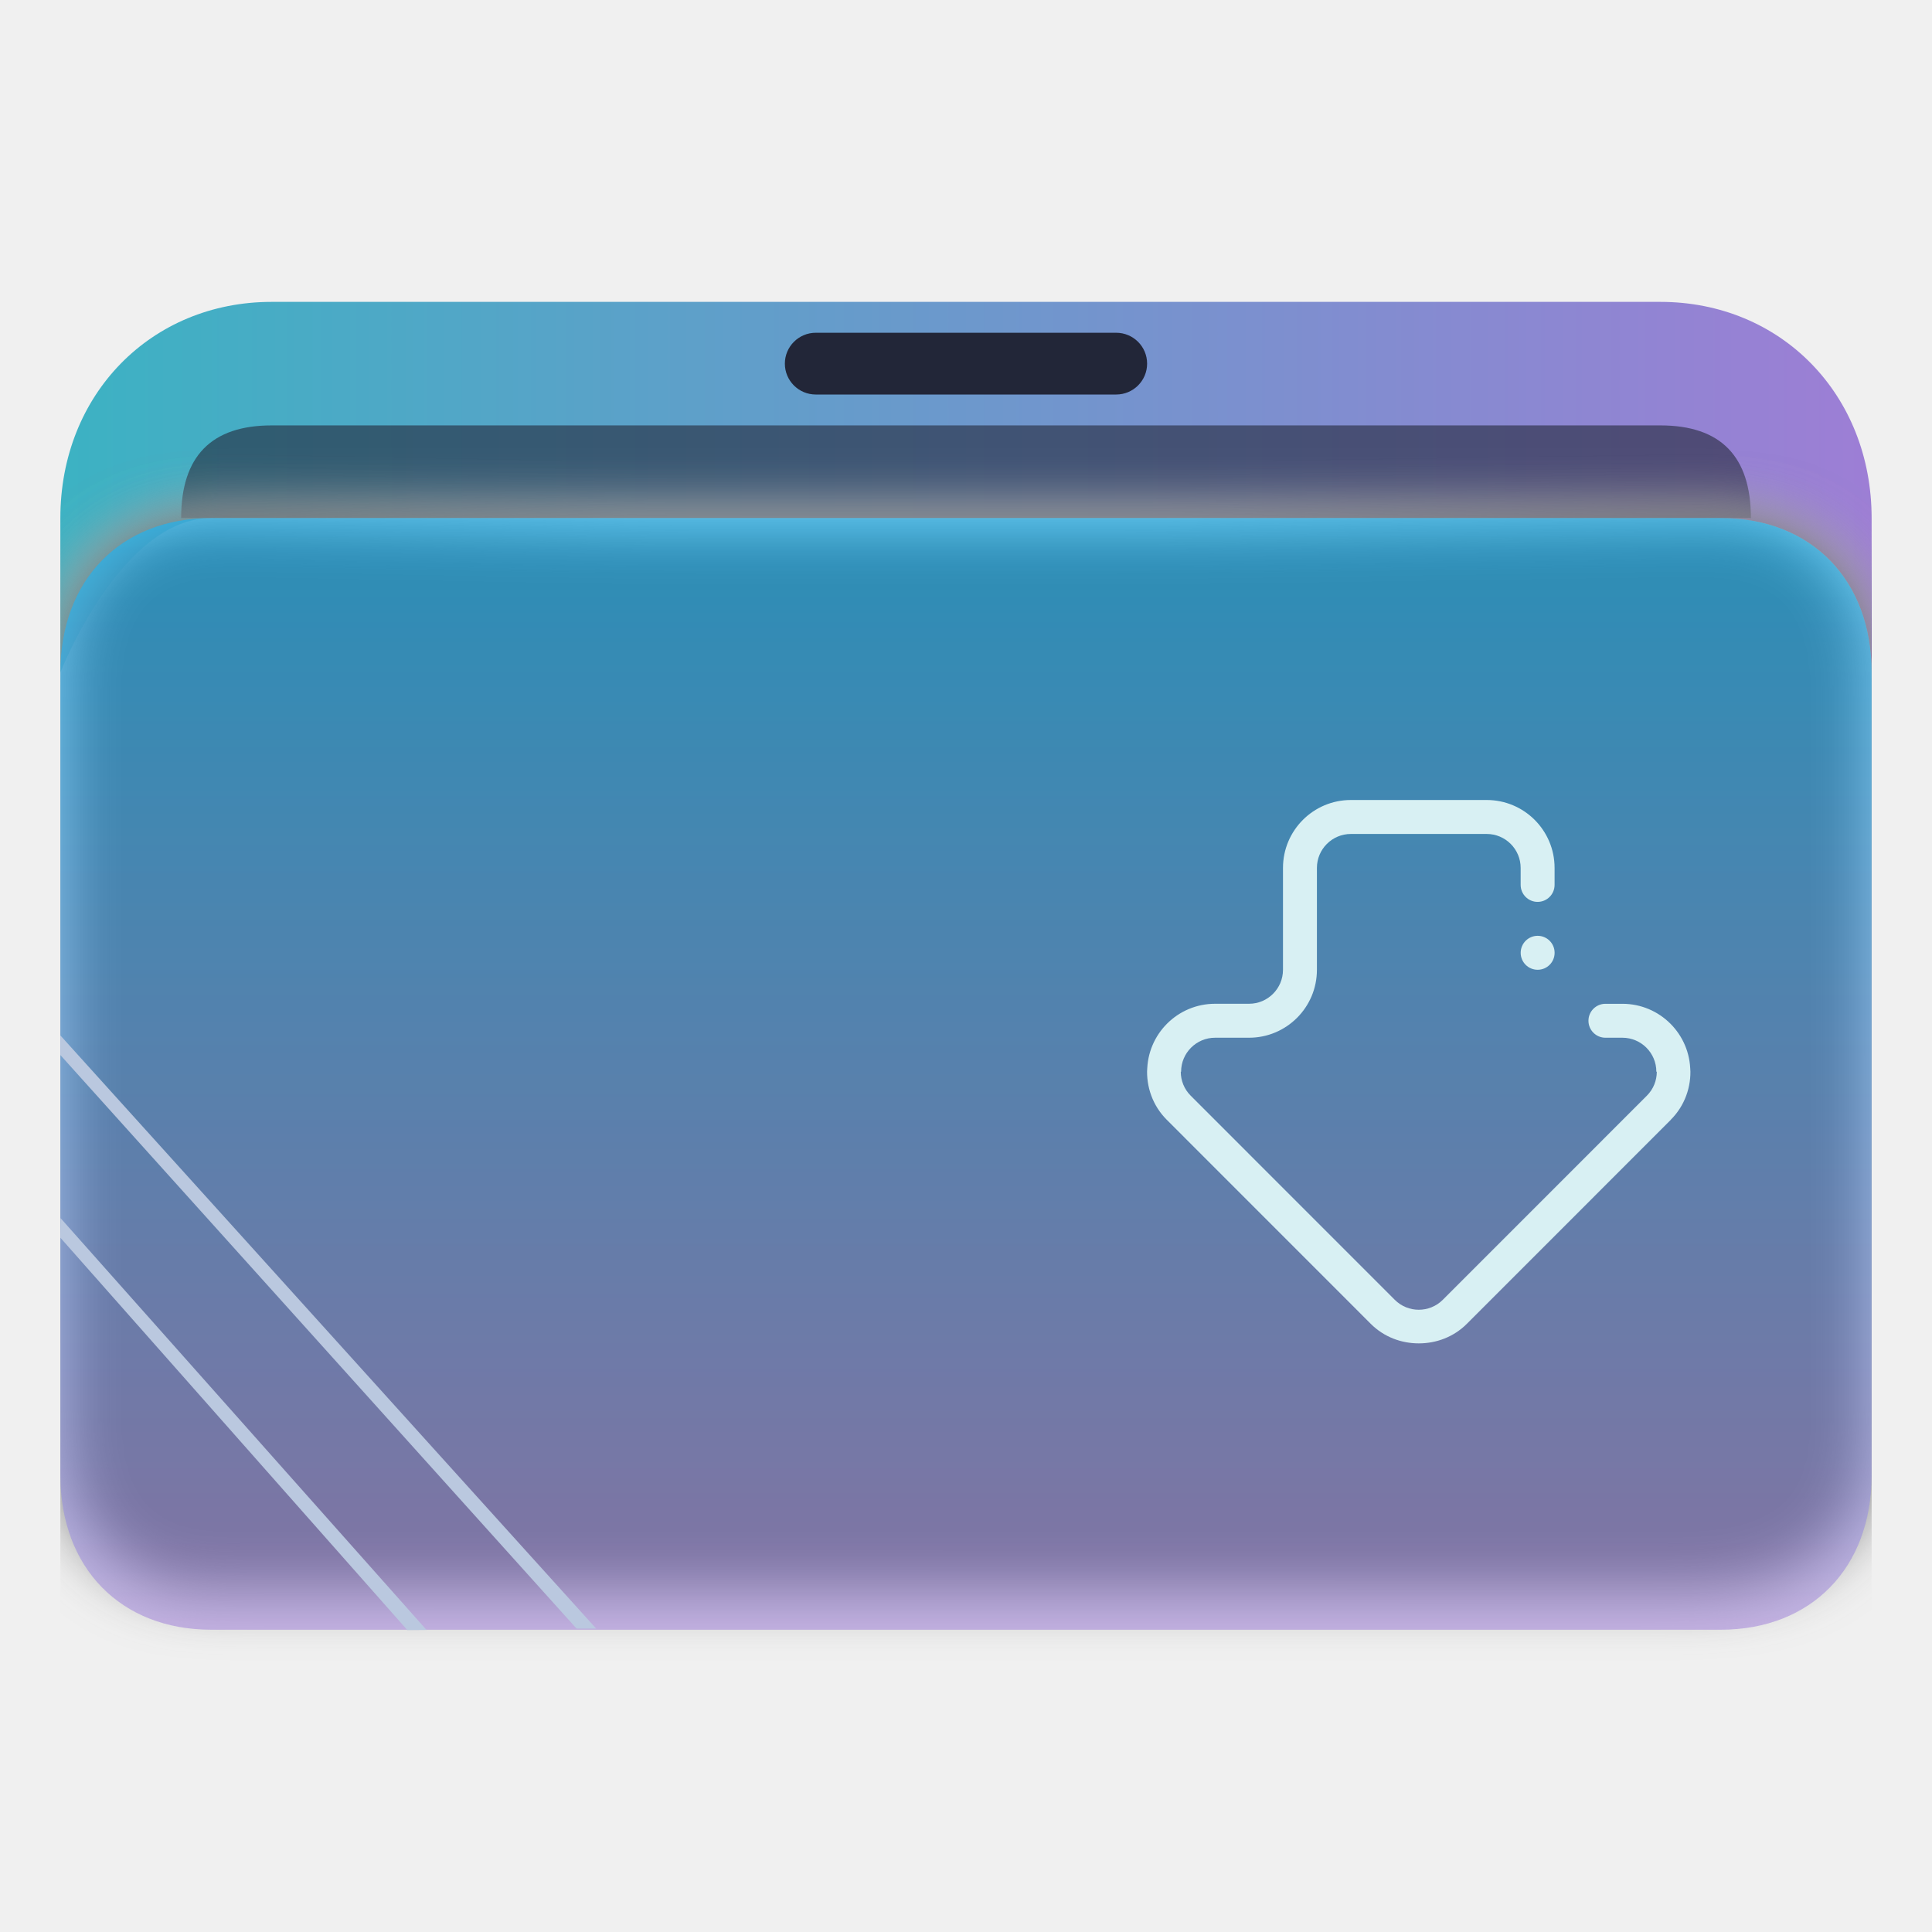
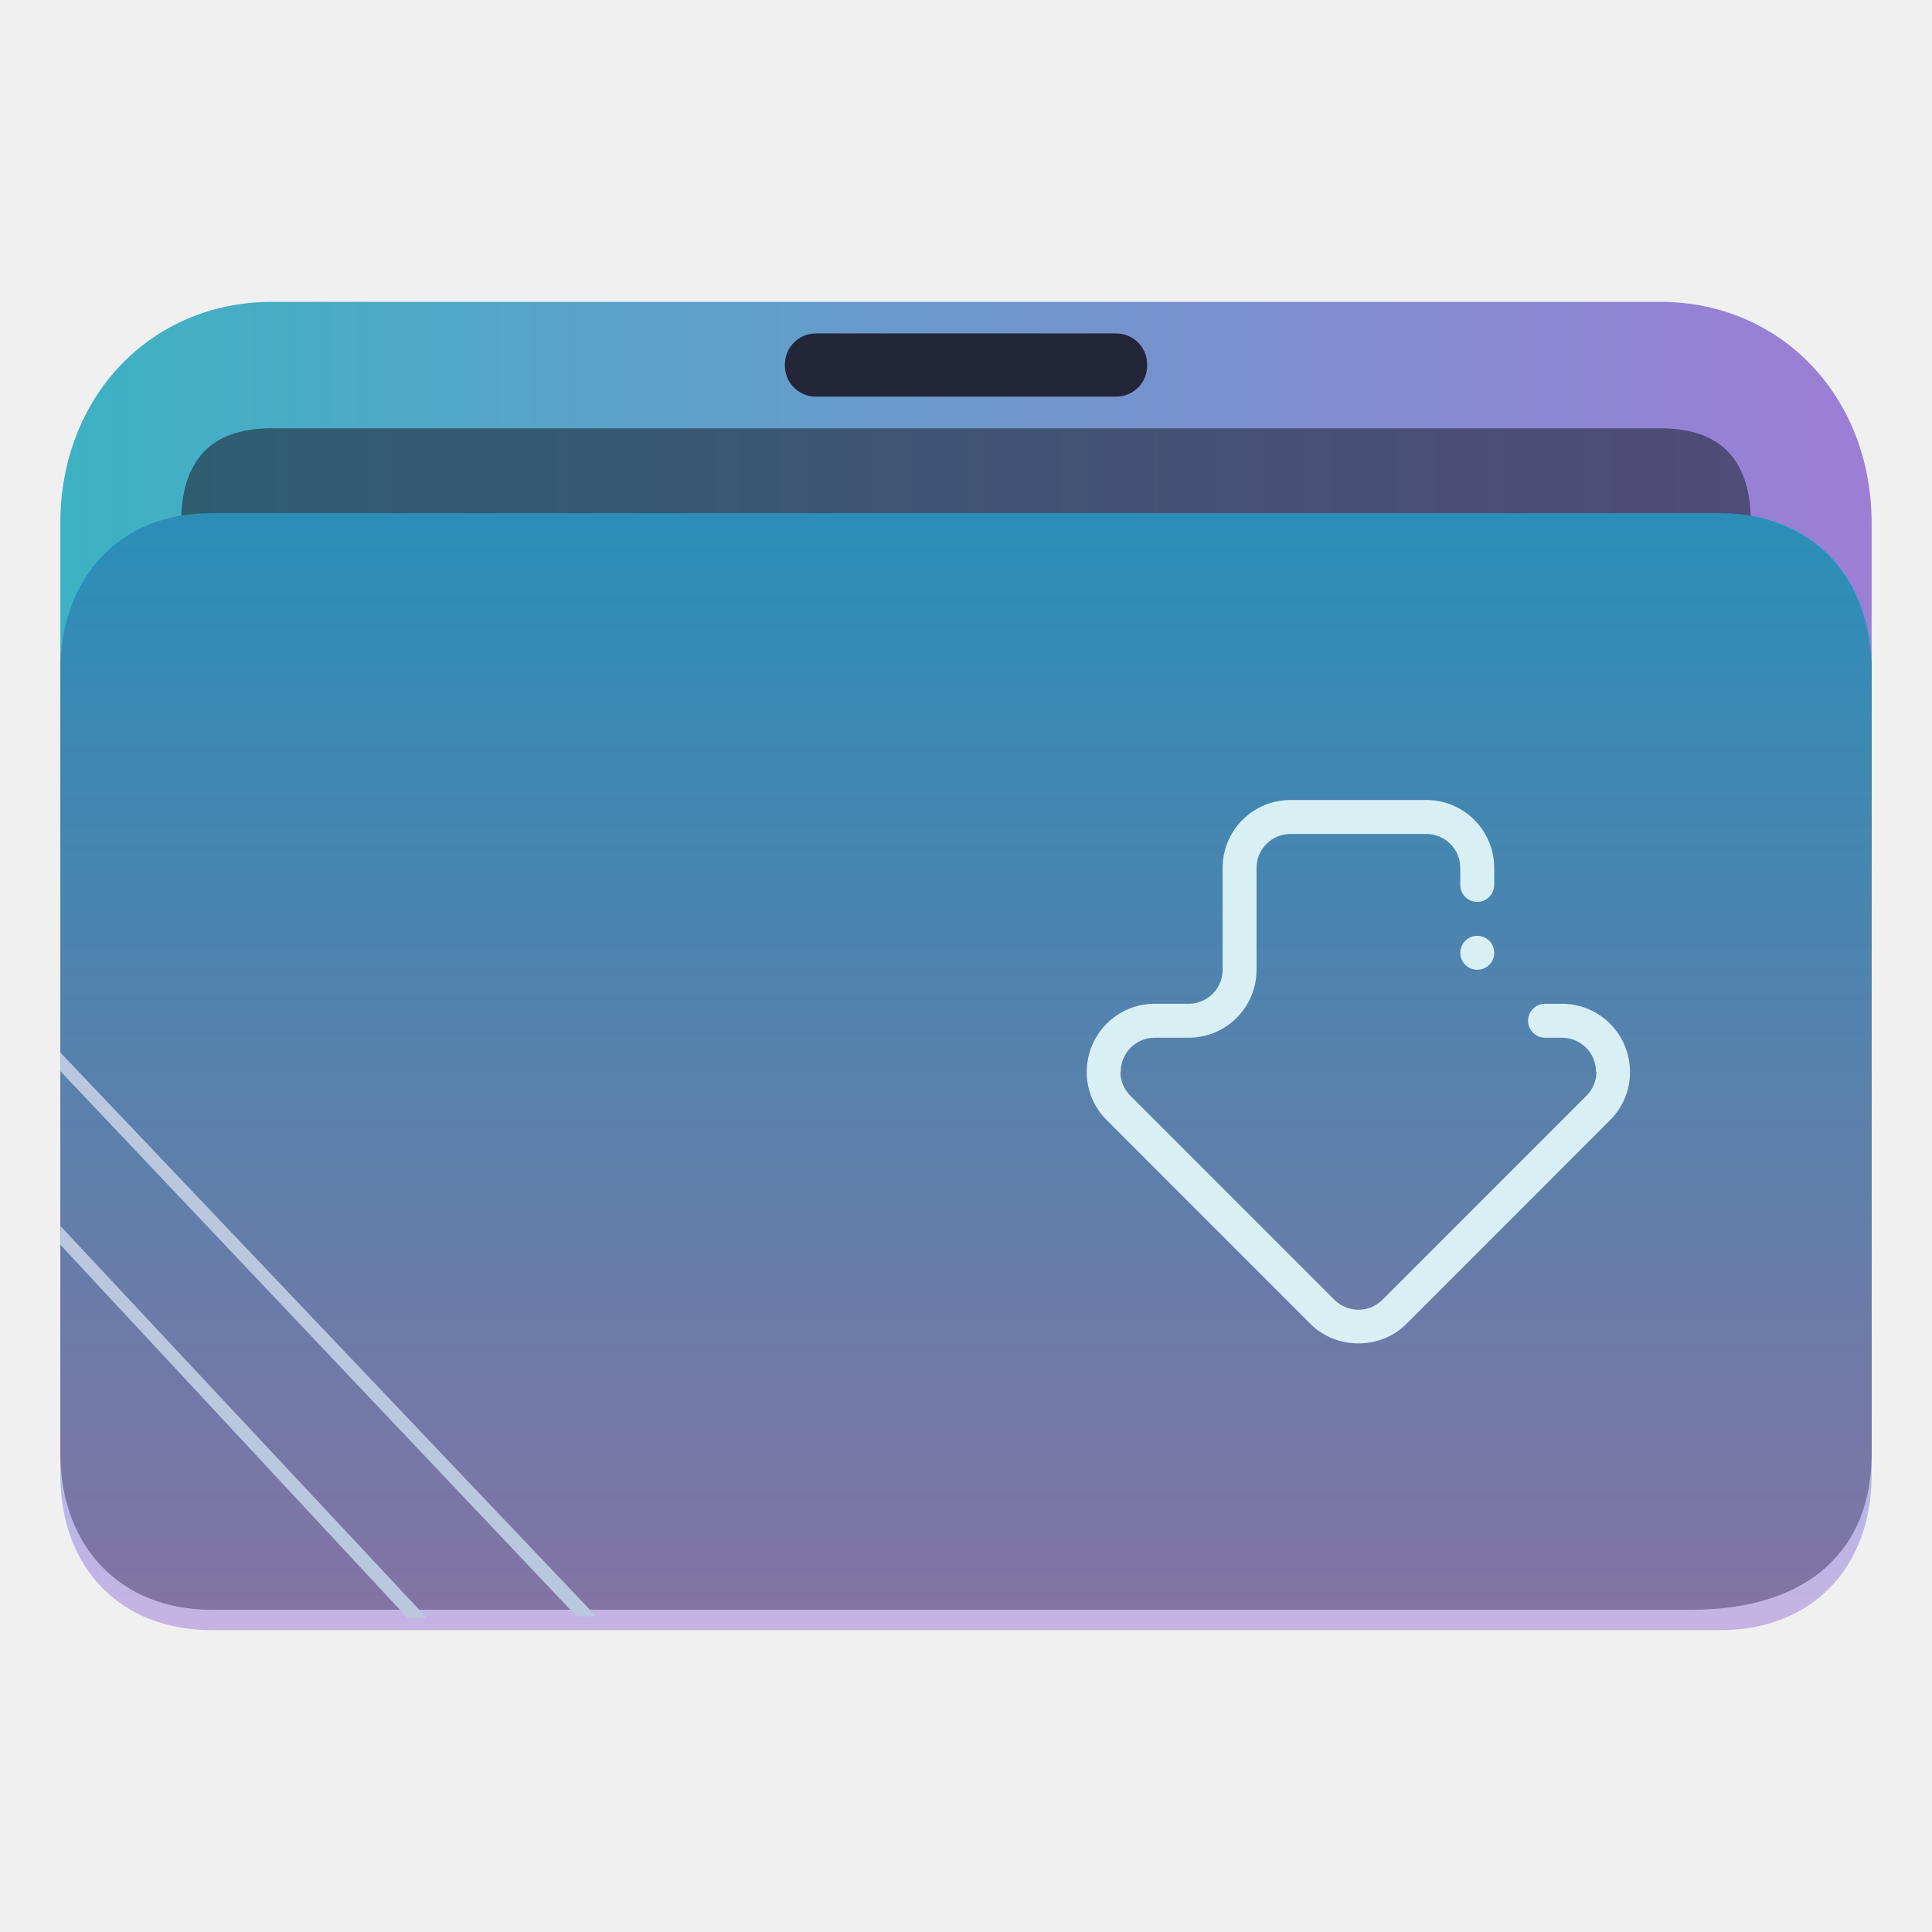
<svg xmlns="http://www.w3.org/2000/svg" xmlns:xlink="http://www.w3.org/1999/xlink" width="64" version="1.1" height="64" id="svg15">
  <defs id="defs5455">
-     <linearGradient xlink:href="#linearGradient1417" id="linearGradient1419" x1="0.529" y1="5.027" x2="16.404" y2="5.027" gradientUnits="userSpaceOnUse" gradientTransform="matrix(3.779602,0,0,3.866275,384.5714,480.4999)" />
    <linearGradient id="linearGradient1417">
      <stop style="stop-color:#3cb2c3;stop-opacity:1;" offset="0" id="stop1413" />
      <stop style="stop-color:#9d7ed5;stop-opacity:1" offset="1" id="stop1415" />
    </linearGradient>
    <clipPath clipPathUnits="userSpaceOnUse" id="clipPath79425-9-5-3">
      <rect style="opacity:0.5;fill:#000000;fill-opacity:1;stroke:none;stroke-width:0.856;stroke-dasharray:none;stroke-opacity:1;paint-order:stroke fill markers" id="rect79427-1-9-6" width="26.418" height="29.038" x="-16.228" y="-6.485" />
    </clipPath>
-     <filter style="color-interpolation-filters:sRGB" id="filter77953-2-4-7" x="-0.041" y="-0.067" width="1.081" height="1.135">
-       <feGaussianBlur stdDeviation="0.446" id="feGaussianBlur77955-7-9-5" />
-     </filter>
    <clipPath clipPathUnits="userSpaceOnUse" id="clipPath79425-9-5-5">
      <rect style="opacity:0.5;fill:#000000;fill-opacity:1;stroke:none;stroke-width:0.856;stroke-dasharray:none;stroke-opacity:1;paint-order:stroke fill markers" id="rect79427-1-9-62" width="26.418" height="29.038" x="-16.228" y="-6.485" />
    </clipPath>
-     <filter style="color-interpolation-filters:sRGB" id="filter77953-2-4-9" x="-0.041" y="-0.065" width="1.081" height="1.13">
-       <feGaussianBlur stdDeviation="0.446" id="feGaussianBlur77955-7-9-1" />
-     </filter>
-     <linearGradient xlink:href="#linearGradient2303" id="linearGradient1662" gradientUnits="userSpaceOnUse" gradientTransform="matrix(3.775718,0,0,3.90327,384.5766,479.8931)" x1="9.326" y1="14.832" x2="9.326" y2="4.27" />
    <linearGradient id="linearGradient2303">
      <stop style="stop-color:#a78bda;stop-opacity:1;" offset="0" id="stop2299" />
      <stop style="stop-color:#00bdff;stop-opacity:1;" offset="1" id="stop2301" />
    </linearGradient>
+     <linearGradient xlink:href="#linearGradient1417" id="linearGradient1419-3" x1="0.529" y1="5.027" x2="16.404" y2="5.027" gradientUnits="userSpaceOnUse" gradientTransform="matrix(3.779602,0,0,3.866274,384.5714,480.4998)" />
+     <clipPath clipPathUnits="userSpaceOnUse" id="clipPath79425-9-5-5-6">
+       <rect style="opacity:0.5;fill:#000000;fill-opacity:1;stroke:none;stroke-width:0.856;stroke-dasharray:none;stroke-opacity:1;paint-order:stroke fill markers" id="rect79427-1-9-62-7" width="26.418" height="29.038" x="-16.228" y="-6.485" />
+     </clipPath>
+     <linearGradient xlink:href="#linearGradient2303" id="linearGradient1662-5" gradientUnits="userSpaceOnUse" gradientTransform="matrix(3.775718,0,0,3.90327,384.5766,479.8931)" x1="9.326" y1="14.832" x2="9.326" y2="4.27" />
  </defs>
  <g id="layer1" transform="translate(-384.5714,-483.798)">
    <g transform="matrix(0.3087212,0,0,0.3454545,401.3649,176.7635)" id="g4" />
-     <path id="path32082-9" style="fill:url(#linearGradient1419);fill-opacity:1;stroke:none;stroke-width:5.117;stroke-linecap:round;stroke-linejoin:round;stroke-opacity:0.03" d="m 393.571,493.798 c -4,0 -7,3.069 -7,7.161 v 5.115 c 0,0 2,-5.115 5,-5.115 h 8 12 6 24 c 3,0 5,2.046 5,5.115 v 0 0 -5.115 c 0,-4.092 -3,-7.161 -7,-7.161 h -24.071 -5.929 -9 z" />
-     <rect x="410.571" y="494.821" width="12" height="2.046" ry="1.025" stroke-width="3.419" style="fill:#222638;fill-opacity:1;paint-order:stroke markers fill" id="rect12-5-9-3-9" />
-     <path d="m 418.305,497.89 h -3.467 -4.333 -16.933 c -2,0 -3,1.023 -3,3.069 v 0 0 h 52 v 0 0 c 0,-2.046 -1,-3.069 -3,-3.069 z" style="fill:#222638;fill-opacity:1;stroke-width:2.339;paint-order:markers stroke fill" id="path8-7-2-9-6-1-7-5" opacity="0.6" />
-     <path style="display:inline;fill:#ffffff;fill-opacity:1;stroke:none;stroke-width:2.778;stroke-linecap:round;stroke-linejoin:round;stroke-opacity:0.03;filter:url(#filter77953-2-4-7)" d="m -14.026,3.079 h 6.166 4.845 3.083 7.928 c 1.321,0 2.202,0.944 2.202,2.359 l -0.008,11.196 c 0.008,1.415 -1.497,2.225 -2.634,2.232 L -14.026,18.993 c -1.321,0.008 -2.202,-0.944 -2.202,-2.359 l 1e-6,-11.323 c -1e-6,-1.288 0.882,-2.216 2.202,-2.232 z" id="path1611-1-8-0-7-3" clip-path="url(#clipPath79425-9-5-3)" transform="matrix(2.270514,0,0,2.168187,423.4168,494.2818)" />
-     <path style="display:inline;fill:#4f4f4f;fill-opacity:1;stroke:none;stroke-width:2.778;stroke-linecap:round;stroke-linejoin:round;stroke-opacity:0.03;filter:url(#filter77953-2-4-9)" d="m -14.026,2.501 6.167,0.121 H -3.015 0.068 L 7.988,2.501 C 9.31,2.516 10.19,3.444 10.19,4.874 l -2.06e-4,11.76 c 0.008,1.415 -0.873,2.359 -2.634,2.359 H -14.026 c -1.321,0 -2.202,-0.944 -2.202,-2.359 V 4.874 c 0,-1.424 0.881,-2.373 2.201,-2.373 z" id="path1611-1-8-0-7-2" clip-path="url(#clipPath79425-9-5-5)" transform="matrix(2.271201,0,0,2.155042,423.428,495.5685)" />
-     <path d="m 418.571,500.959 h -4 -5 -18 c -3,0 -5,2.046 -5,5.115 v 26.596 c 0,3.069 2,5.115 5,5.115 h 50 c 3,0 5,-2.046 5,-5.115 v -26.596 c 0,-3.069 -2,-5.115 -5,-5.115 z" style="fill:url(#linearGradient1662);fill-opacity:1;stroke-width:3.838;paint-order:markers stroke fill" id="path8-7-2-9-6-1-9" opacity="0.6" />
-     <path fill-rule="evenodd" clip-rule="evenodd" d="m 434.946,515.361 c 0,-0.311 0.252,-0.563 0.562,-0.563 0.311,0 0.562,0.252 0.562,0.563 0,0.311 -0.252,0.562 -0.562,0.562 -0.311,0 -0.562,-0.252 -0.562,-0.562 z m 4.976,5.529 -6.76,6.762 c -0.439,0.439 -1.015,0.647 -1.591,0.647 -0.576,0 -1.151,-0.208 -1.591,-0.647 l -6.76,-6.762 c -0.47,-0.471 -0.68,-1.097 -0.647,-1.713 v 0.122 c 0,-1.243 1.007,-2.25 2.249,-2.25 h 1.125 c 0.621,0 1.125,-0.504 1.125,-1.125 v -3.375 c 0,-1.243 1.007,-2.25 2.249,-2.25 h 4.499 c 1.242,0 2.249,1.007 2.249,2.25 v 0.562 c 0,0.311 -0.252,0.563 -0.562,0.563 -0.311,0 -0.562,-0.252 -0.562,-0.563 v -0.562 c 0,-0.621 -0.504,-1.125 -1.125,-1.125 h -4.499 c -0.621,0 -1.125,0.504 -1.125,1.125 v 3.375 c 0,1.243 -1.007,2.25 -2.249,2.25 h -1.125 c -0.621,0 -1.125,0.504 -1.125,1.125 0,0 -0.004,0.002 -0.011,0.004 7.5e-4,0.286 0.11,0.573 0.329,0.791 l 6.76,6.762 c 0.439,0.439 1.151,0.439 1.591,0 l 6.76,-6.762 c 0.219,-0.219 0.328,-0.505 0.329,-0.792 -0.009,-0.002 -0.015,-0.003 -0.015,-0.003 0,-0.621 -0.504,-1.125 -1.125,-1.125 h -0.562 c -0.31,0 -0.562,-0.252 -0.562,-0.562 0,-0.311 0.252,-0.562 0.562,-0.562 h 0.563 c 1.242,0 2.249,1.007 2.249,2.25 v -0.122 c 0.035,0.616 -0.177,1.243 -0.647,1.713 z" id="path2-7" style="fill:#d8f0f3;fill-opacity:1;fill-rule:nonzero;stroke-width:0.035" />
-     <path d="m 386.571,518.748 17.1,19 h -10e-6 0.65 l -17.75,-19.65 v 0 0 z" id="path2653-4" style="fill:#bac8df;fill-opacity:1;stroke-width:0.481" />
-     <path d="m 386.571,524.798 11.485,12.989 -1e-5,0.011 0.65,-0.006 v 0.006 l -12.13,-13.65 v 0 0 z" id="path2653-4-3" style="fill:#bac8df;fill-opacity:1;stroke-width:0.33" />
+     <path id="path32082-9-2" style="fill:url(#linearGradient1419-3);fill-opacity:1;stroke:none;stroke-width:5.117;stroke-linecap:round;stroke-linejoin:round;stroke-opacity:0.03" d="m 393.571,493.798 c -4,0 -7,3.14 -7,7.327 v 5.234 c 0,0 2,-5.234 5,-5.234 h 8 12 6 24 c 3,0 5,2.093 5,5.234 v 0 0 -5.234 c 0,-4.187 -3,-7.327 -7,-7.327 h -24.071 -5.929 -9 z" />
+     <rect x="410.572" y="494.844" width="12" height="2.093" ry="1.025" stroke-width="3.419" style="fill:#222638;fill-opacity:1;paint-order:stroke markers fill" id="rect12-5-9-3-9-9" rx="1.025" />
+     <path d="m 418.305,497.985 h -3.467 -4.333 -16.933 c -2,0 -3,1.047 -3,3.14 v 0 0 h 52 v 0 0 c 0,-2.093 -1,-3.14 -3,-3.14 z" style="fill:#222638;fill-opacity:1;stroke-width:2.339;paint-order:markers stroke fill" id="path8-7-2-9-6-1-7-5-1" opacity="0.6" />
+     <path style="display:inline;fill:#4f4f4f;fill-opacity:1;stroke:none;stroke-width:2.748;stroke-linecap:round;stroke-linejoin:round;stroke-opacity:0.03" d="m -14.026,2.501 6.167,4.13e-5 H -3.015 0.068 L 7.988,2.501 C 9.31,2.516 10.19,3.444 10.19,4.874 l -2.06e-4,11.76 c 0.008,1.415 -0.873,2.359 -2.634,2.359 H -14.026 c -1.321,0 -2.202,-0.944 -2.202,-2.359 V 4.874 c 0,-1.424 0.881,-2.373 2.201,-2.373 z" id="path1611-1-8-0-7-2-7" clip-path="url(#clipPath79425-9-5-5-6)" transform="matrix(2.271201,0,0,2.202582,423.428,495.2891)" />
+     <path d="m 418.571,500.798 h -4 -5 -18 c -3,0 -5,2.056 -5,5.139 v 26.722 c 0,3.083 2,5.139 5,5.139 h 50 c 3,0 5,-2.056 5,-5.139 v -26.722 c 0,-3.083 -2,-5.139 -5,-5.139 z" style="fill:url(#linearGradient1662-5);fill-opacity:1;stroke-width:3.838;paint-order:markers stroke fill" id="path8-7-2-9-6-1-9-2" opacity="0.6" />
+     <path d="m 386.571,519.281 17.1,18.06 h -10e-6 0.65 l -17.75,-18.678 v 0 0 z" id="path2653-4-7" style="fill:#bac8df;fill-opacity:1;stroke-width:0.481" />
+     <path d="m 386.571,525.032 11.485,12.347 -1e-5,0.01 0.65,-0.006 v 0.006 l -12.13,-12.975 v 0 0 z" id="path2653-4-3-0" style="fill:#bac8df;fill-opacity:1;stroke-width:0.33" />
+     <path fill-rule="evenodd" clip-rule="evenodd" d="m 432.946,515.361 c 0,-0.311 0.252,-0.563 0.562,-0.563 0.311,0 0.562,0.252 0.562,0.563 0,0.311 -0.252,0.562 -0.562,0.562 -0.311,0 -0.562,-0.252 -0.562,-0.562 z m 4.976,5.529 -6.76,6.762 c -0.439,0.439 -1.015,0.647 -1.591,0.647 -0.576,0 -1.151,-0.208 -1.591,-0.647 l -6.76,-6.762 c -0.47,-0.471 -0.68,-1.097 -0.647,-1.713 v 0.122 c 0,-1.243 1.007,-2.25 2.249,-2.25 h 1.125 c 0.621,0 1.125,-0.504 1.125,-1.125 v -3.375 c 0,-1.243 1.007,-2.25 2.249,-2.25 h 4.499 c 1.242,0 2.249,1.007 2.249,2.25 v 0.562 c 0,0.311 -0.252,0.563 -0.562,0.563 -0.311,0 -0.562,-0.252 -0.562,-0.563 v -0.562 c 0,-0.621 -0.504,-1.125 -1.125,-1.125 h -4.499 c -0.621,0 -1.125,0.504 -1.125,1.125 v 3.375 c 0,1.243 -1.007,2.25 -2.249,2.25 h -1.125 c -0.621,0 -1.125,0.504 -1.125,1.125 0,0 -0.004,0.002 -0.011,0.004 7.5e-4,0.286 0.11,0.573 0.329,0.791 l 6.76,6.762 c 0.439,0.439 1.151,0.439 1.591,0 l 6.76,-6.762 c 0.219,-0.219 0.328,-0.505 0.329,-0.792 -0.009,-0.002 -0.015,-0.003 -0.015,-0.003 0,-0.621 -0.504,-1.125 -1.125,-1.125 h -0.562 c -0.31,0 -0.562,-0.252 -0.562,-0.562 0,-0.311 0.252,-0.562 0.562,-0.562 h 0.563 c 1.242,0 2.249,1.007 2.249,2.25 v -0.122 c 0.035,0.616 -0.177,1.243 -0.647,1.713 z" id="path2-7-5" style="fill:#d8f0f3;fill-opacity:1;fill-rule:nonzero;stroke-width:0.035" />
  </g>
</svg>
